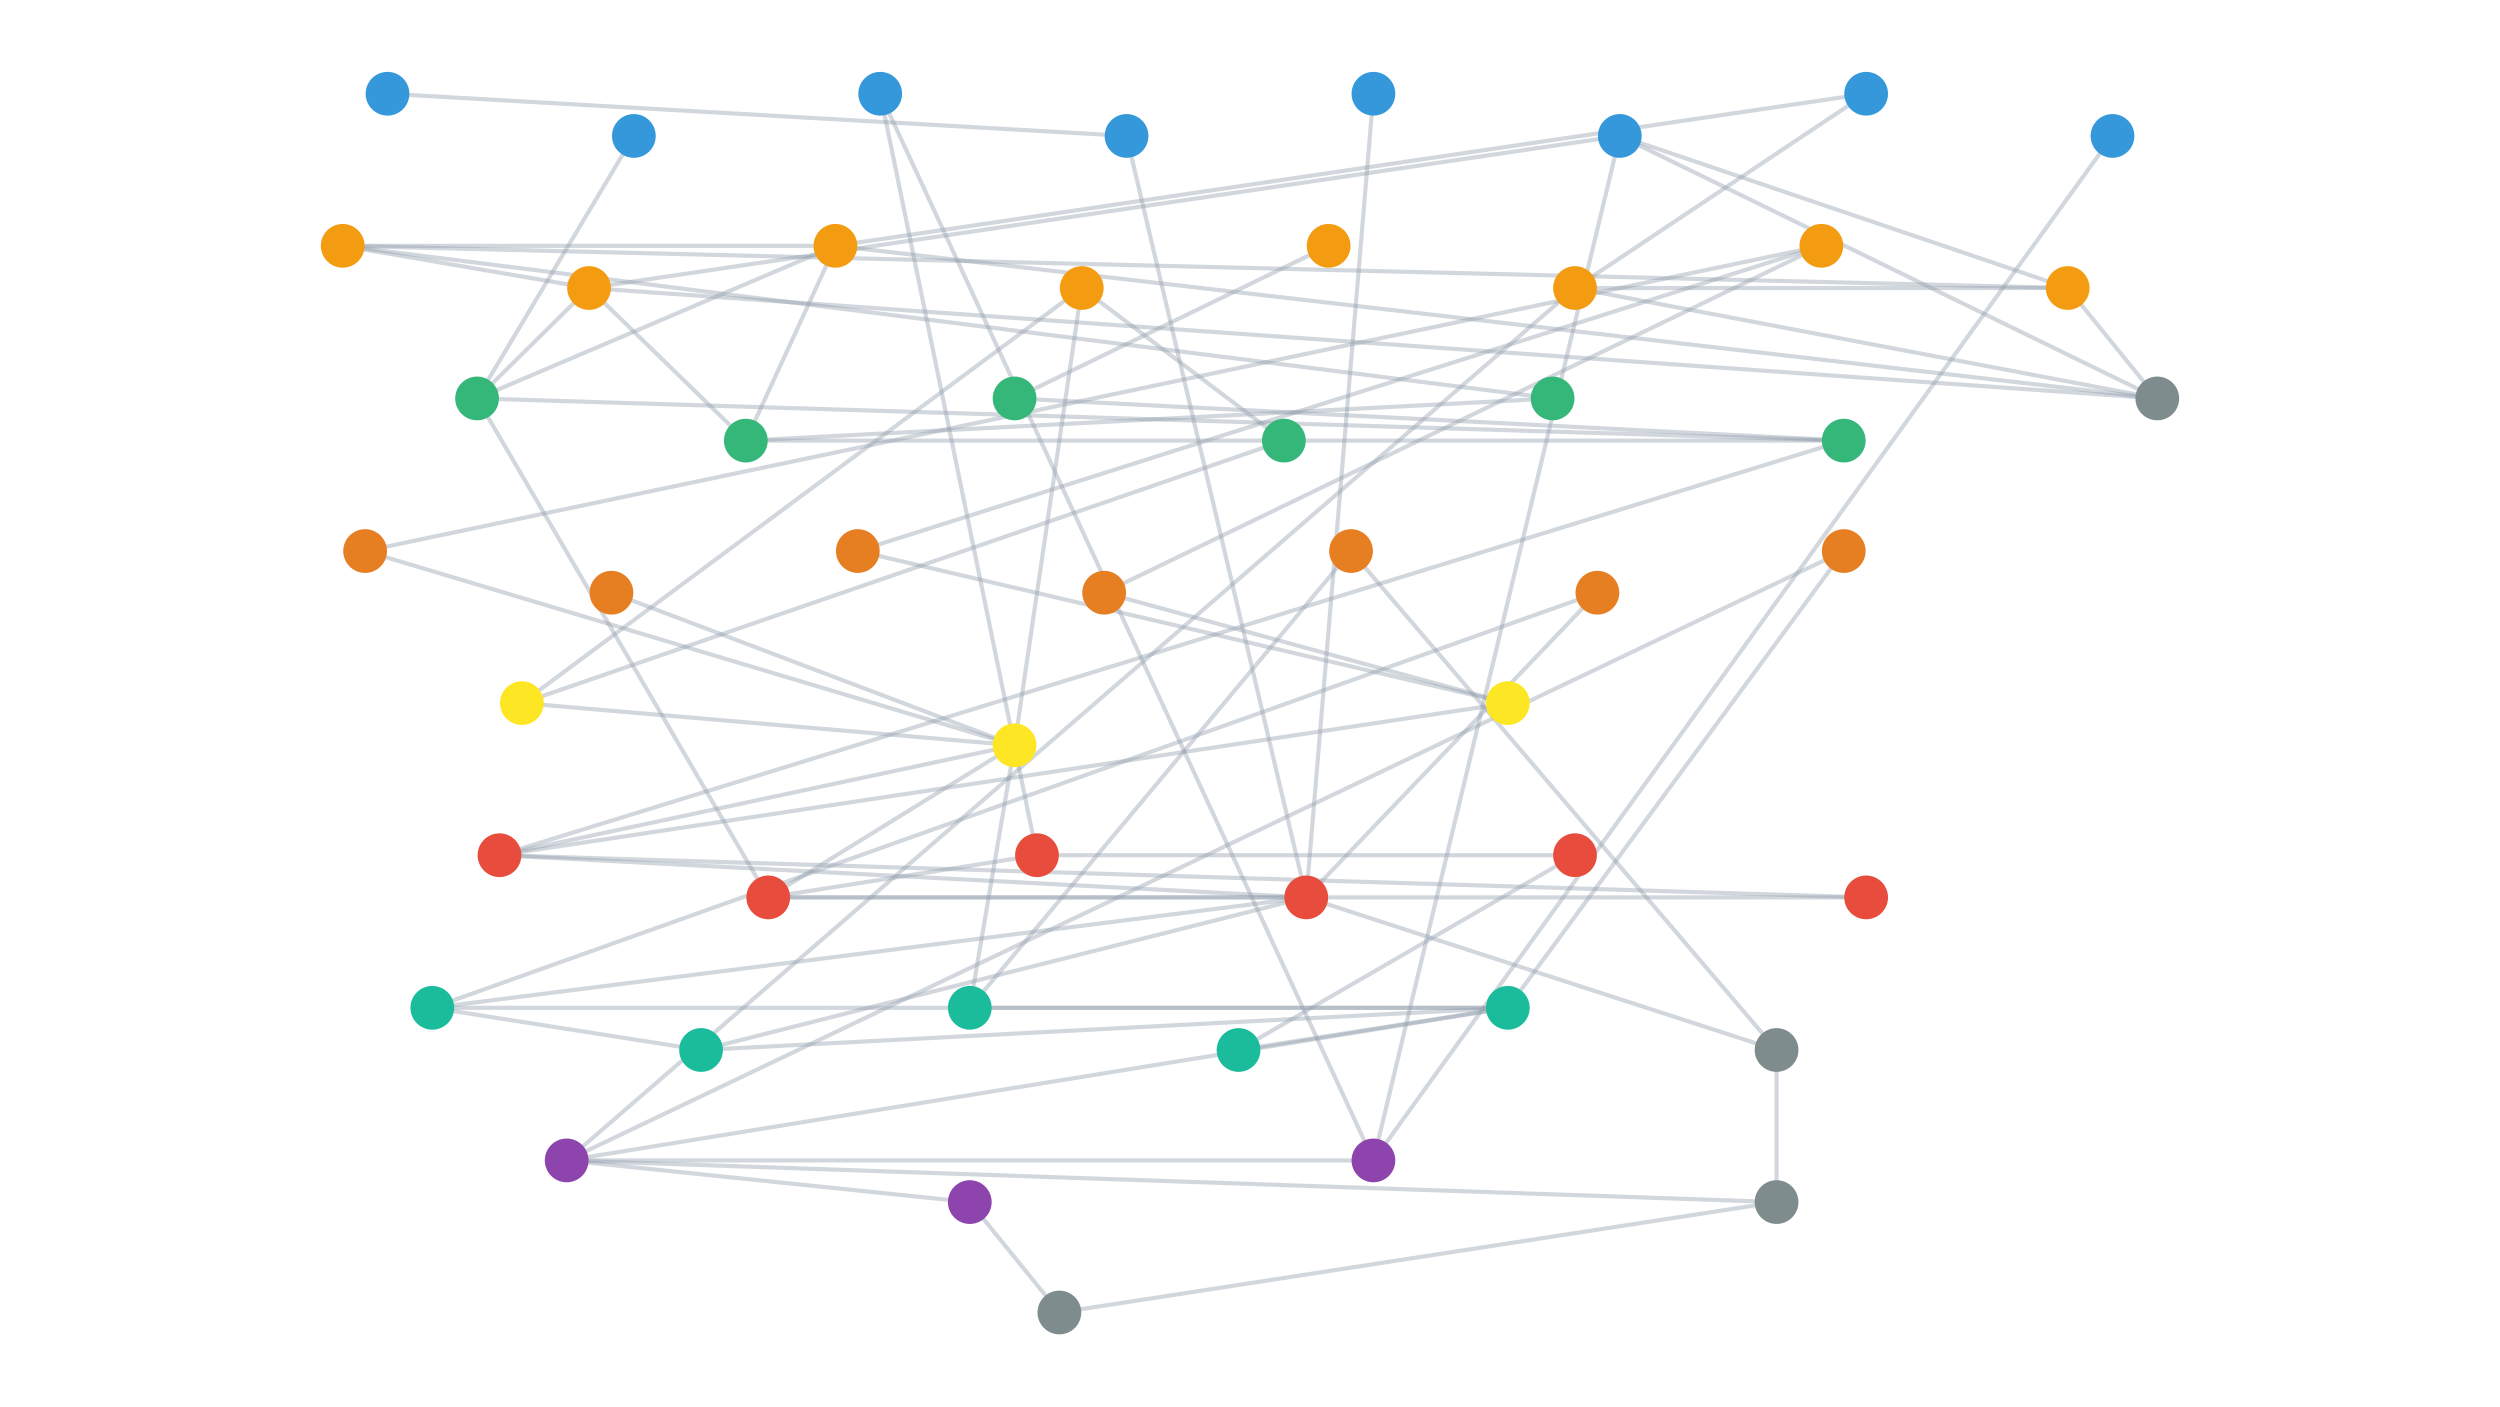
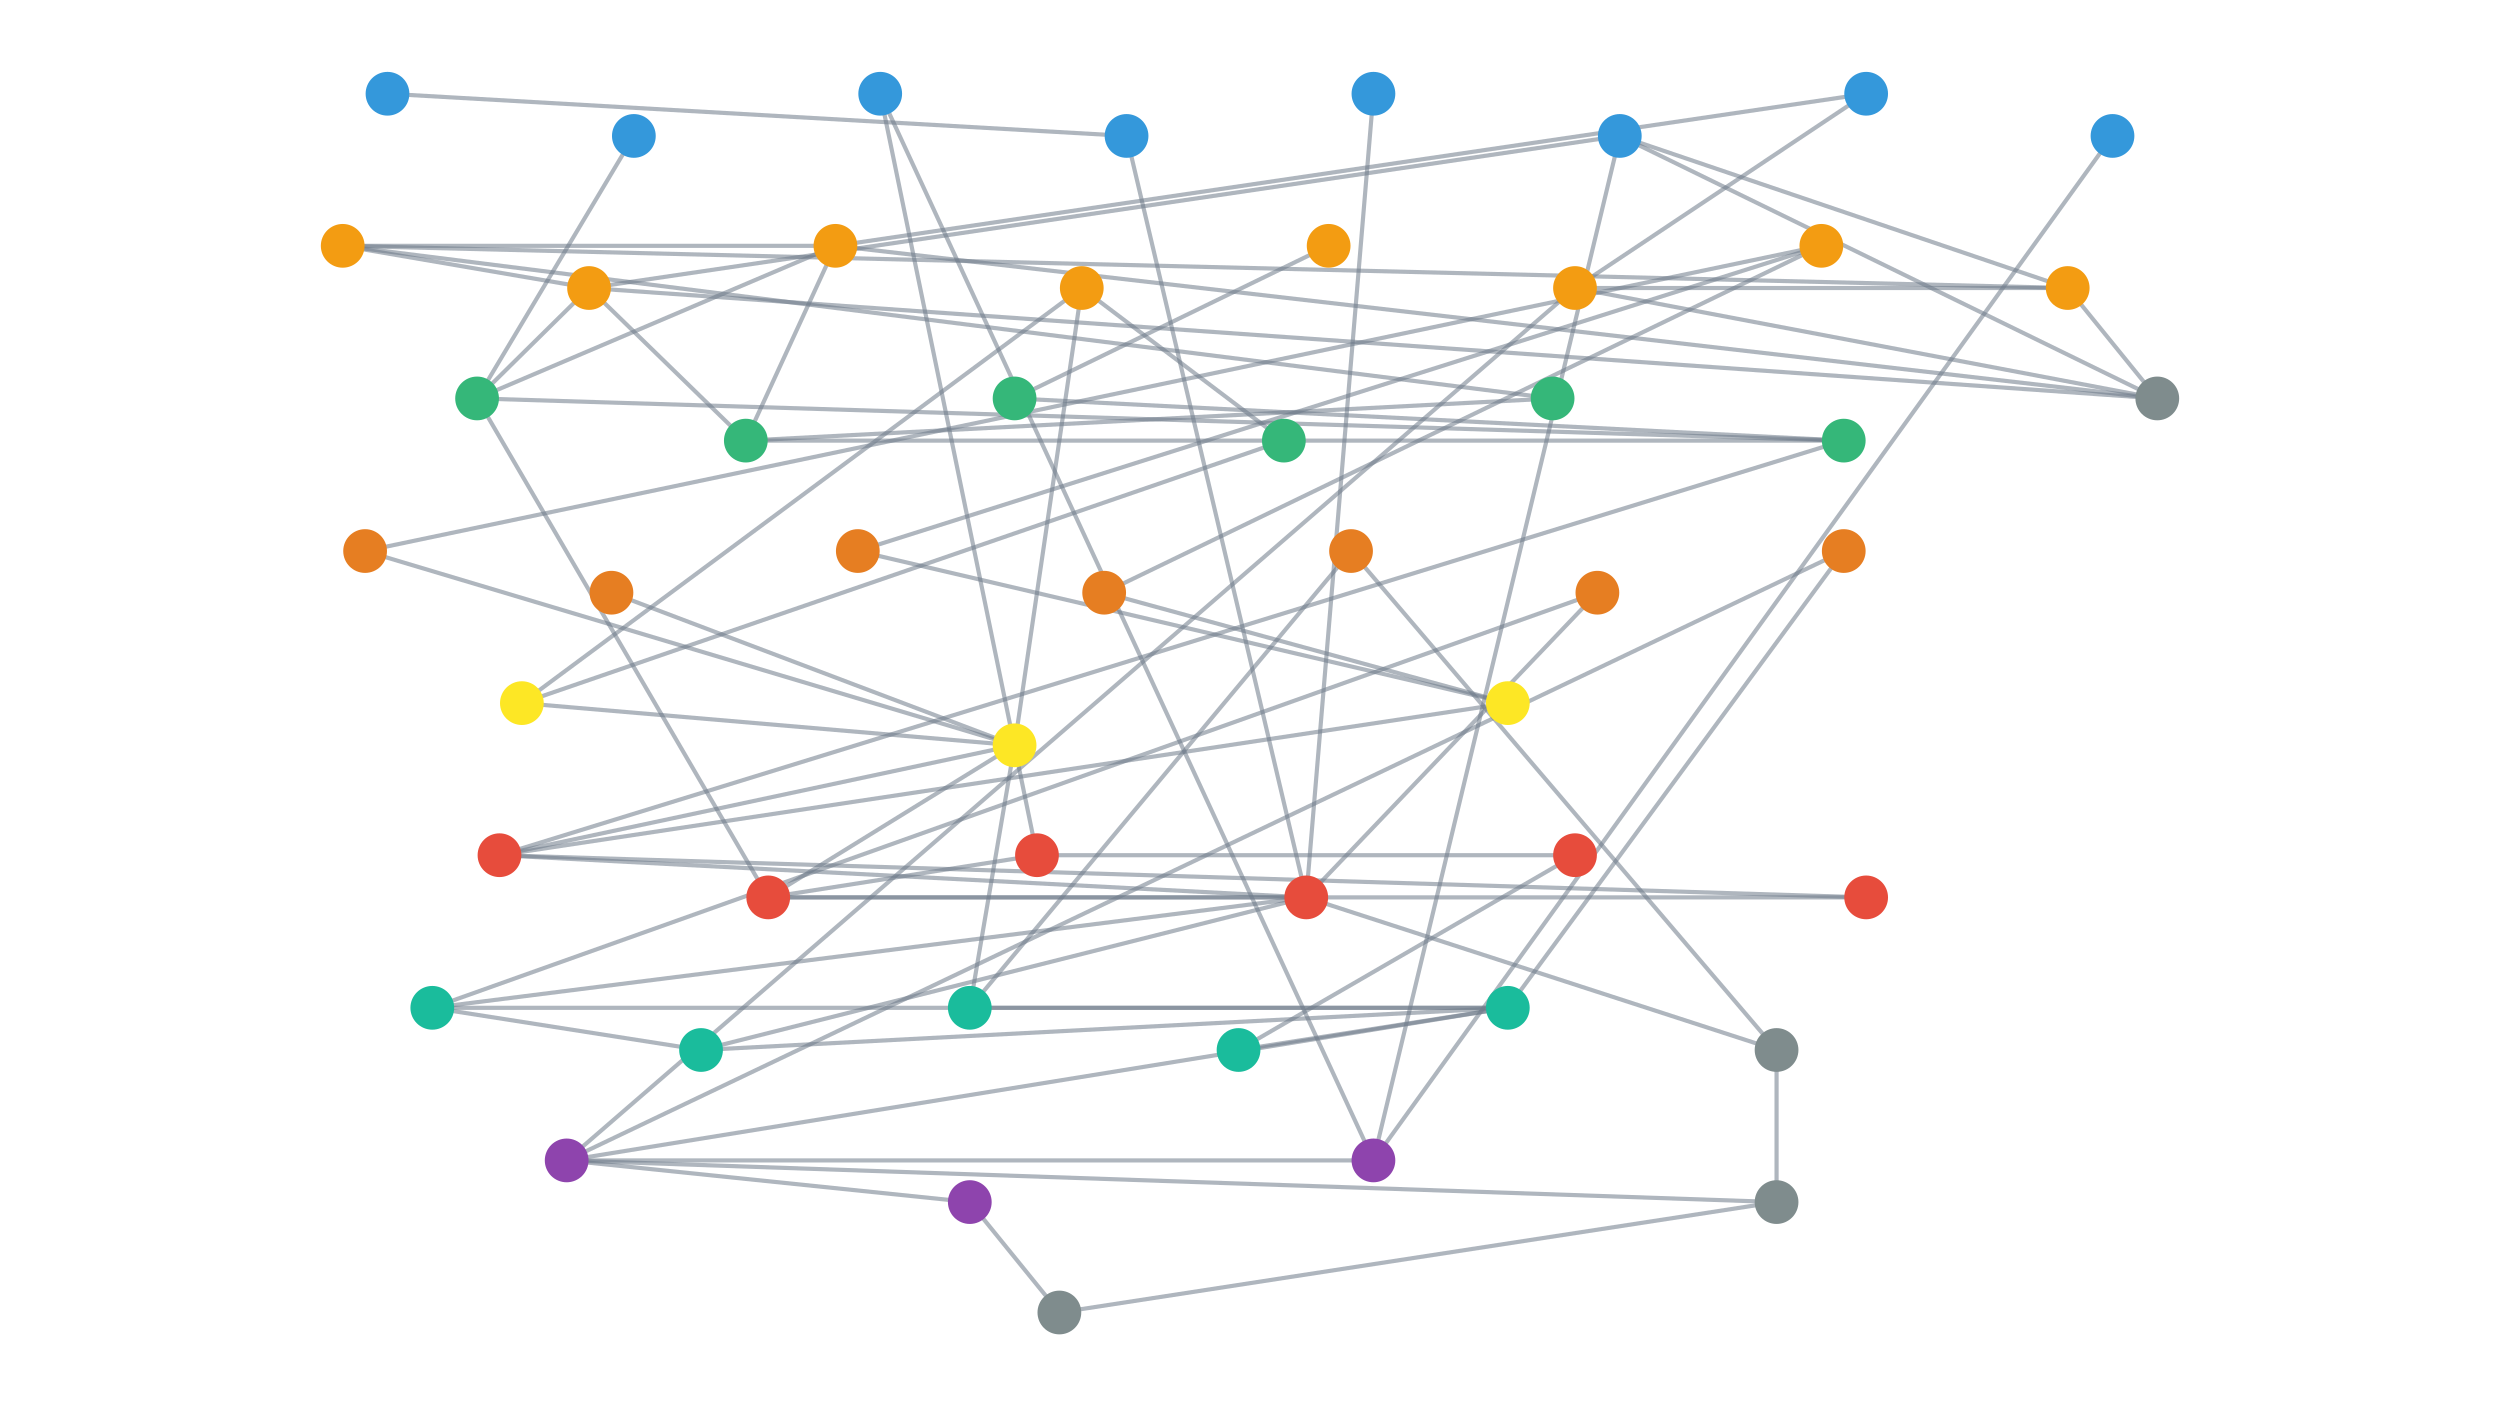
<svg xmlns="http://www.w3.org/2000/svg" viewBox="0 0 480 270" role="img" aria-hidden="true">
-   <g stroke="#8E9BAA" stroke-opacity="0.4" stroke-width="0.8">
+   <g stroke="#6E7A89" stroke-opacity="0.55" stroke-width="0.8">
    <line x1="311.0" y1="26.1" x2="113.1" y2="55.3" />
    <line x1="311.0" y1="26.1" x2="397.0" y2="55.3" />
    <line x1="358.3" y1="18.0" x2="302.4" y2="55.3" />
    <line x1="358.3" y1="18.0" x2="160.4" y2="47.2" />
    <line x1="121.7" y1="26.1" x2="91.6" y2="76.5" />
    <line x1="74.4" y1="18.0" x2="216.3" y2="26.1" />
    <line x1="113.1" y1="55.3" x2="91.6" y2="76.5" />
    <line x1="113.1" y1="55.3" x2="143.2" y2="84.6" />
    <line x1="160.4" y1="47.2" x2="143.2" y2="84.6" />
    <line x1="160.4" y1="47.2" x2="91.6" y2="76.5" />
    <line x1="255.1" y1="47.2" x2="194.8" y2="76.5" />
    <line x1="65.8" y1="47.2" x2="160.4" y2="47.2" />
    <line x1="65.8" y1="47.2" x2="113.1" y2="55.3" />
    <line x1="397.0" y1="55.3" x2="302.4" y2="55.3" />
    <line x1="397.0" y1="55.3" x2="65.8" y2="47.2" />
    <line x1="207.7" y1="55.3" x2="246.5" y2="84.6" />
    <line x1="91.6" y1="76.5" x2="354.0" y2="84.6" />
    <line x1="143.2" y1="84.6" x2="354.0" y2="84.6" />
    <line x1="194.8" y1="76.5" x2="354.0" y2="84.6" />
    <line x1="113.1" y1="55.3" x2="414.2" y2="76.5" />
    <line x1="160.4" y1="47.2" x2="414.2" y2="76.5" />
    <line x1="302.4" y1="55.3" x2="414.2" y2="76.5" />
    <line x1="397.0" y1="55.3" x2="414.2" y2="76.5" />
    <line x1="311.0" y1="26.1" x2="414.2" y2="76.5" />
    <line x1="349.7" y1="47.2" x2="212.0" y2="113.8" />
    <line x1="349.7" y1="47.2" x2="70.1" y2="105.8" />
    <line x1="349.7" y1="47.2" x2="164.7" y2="105.8" />
    <line x1="207.7" y1="55.3" x2="100.2" y2="135.0" />
    <line x1="207.7" y1="55.3" x2="194.8" y2="143.1" />
    <line x1="246.5" y1="84.6" x2="100.2" y2="135.0" />
    <line x1="298.1" y1="76.5" x2="143.2" y2="84.6" />
    <line x1="65.8" y1="47.2" x2="298.1" y2="76.5" />
    <line x1="70.1" y1="105.8" x2="194.8" y2="143.1" />
    <line x1="117.4" y1="113.8" x2="194.8" y2="143.1" />
    <line x1="100.2" y1="135.0" x2="194.8" y2="143.1" />
    <line x1="164.7" y1="105.8" x2="289.5" y2="135.0" />
    <line x1="212.0" y1="113.8" x2="289.5" y2="135.0" />
    <line x1="354.0" y1="84.6" x2="95.9" y2="164.2" />
    <line x1="194.8" y1="143.1" x2="95.9" y2="164.2" />
    <line x1="289.5" y1="135.0" x2="95.9" y2="164.2" />
    <line x1="91.6" y1="76.5" x2="147.5" y2="172.3" />
    <line x1="194.8" y1="143.1" x2="147.5" y2="172.3" />
    <line x1="95.9" y1="164.2" x2="250.8" y2="172.3" />
    <line x1="147.5" y1="172.3" x2="199.1" y2="164.2" />
    <line x1="147.5" y1="172.3" x2="250.8" y2="172.3" />
    <line x1="216.3" y1="26.1" x2="250.8" y2="172.3" />
    <line x1="263.7" y1="18.0" x2="250.8" y2="172.3" />
    <line x1="169.0" y1="18.0" x2="199.1" y2="164.2" />
    <line x1="199.1" y1="164.2" x2="302.4" y2="164.2" />
    <line x1="306.7" y1="113.8" x2="250.8" y2="172.3" />
    <line x1="147.5" y1="172.3" x2="358.3" y2="172.3" />
    <line x1="95.9" y1="164.2" x2="358.3" y2="172.3" />
    <line x1="306.7" y1="113.8" x2="83.0" y2="193.5" />
    <line x1="250.8" y1="172.3" x2="83.0" y2="193.5" />
    <line x1="250.8" y1="172.3" x2="134.6" y2="201.6" />
    <line x1="83.0" y1="193.5" x2="134.6" y2="201.6" />
    <line x1="302.4" y1="164.2" x2="237.8" y2="201.6" />
    <line x1="194.8" y1="143.1" x2="186.2" y2="193.5" />
    <line x1="259.4" y1="105.8" x2="186.2" y2="193.5" />
    <line x1="83.0" y1="193.5" x2="289.5" y2="193.5" />
    <line x1="134.6" y1="201.6" x2="289.5" y2="193.5" />
    <line x1="186.2" y1="193.5" x2="289.5" y2="193.5" />
    <line x1="237.8" y1="201.6" x2="289.5" y2="193.5" />
    <line x1="354.0" y1="105.8" x2="289.5" y2="193.5" />
    <line x1="259.4" y1="105.8" x2="341.1" y2="201.6" />
    <line x1="250.8" y1="172.3" x2="341.1" y2="201.6" />
    <line x1="289.5" y1="193.5" x2="108.8" y2="222.8" />
    <line x1="302.4" y1="55.3" x2="108.8" y2="222.8" />
    <line x1="354.0" y1="105.8" x2="108.8" y2="222.8" />
    <line x1="108.8" y1="222.8" x2="186.2" y2="230.8" />
    <line x1="108.8" y1="222.8" x2="263.7" y2="222.8" />
    <line x1="311.0" y1="26.1" x2="263.7" y2="222.8" />
    <line x1="169.0" y1="18.0" x2="263.7" y2="222.8" />
    <line x1="405.6" y1="26.1" x2="263.7" y2="222.8" />
    <line x1="108.8" y1="222.8" x2="341.1" y2="230.8" />
    <line x1="341.1" y1="201.6" x2="341.1" y2="230.8" />
    <line x1="186.2" y1="230.8" x2="203.4" y2="252.0" />
    <line x1="341.1" y1="230.8" x2="203.4" y2="252.0" />
  </g>
  <g>
    <circle cx="74.4" cy="18.0" r="4.2" fill="#3498DB" />
    <circle cx="121.7" cy="26.1" r="4.2" fill="#3498DB" />
    <circle cx="169.0" cy="18.0" r="4.2" fill="#3498DB" />
    <circle cx="216.3" cy="26.1" r="4.2" fill="#3498DB" />
    <circle cx="263.7" cy="18.0" r="4.2" fill="#3498DB" />
    <circle cx="311.0" cy="26.1" r="4.2" fill="#3498DB" />
    <circle cx="358.3" cy="18.0" r="4.2" fill="#3498DB" />
    <circle cx="405.6" cy="26.1" r="4.2" fill="#3498DB" />
    <circle cx="65.8" cy="47.2" r="4.2" fill="#F39C12" />
    <circle cx="113.1" cy="55.3" r="4.2" fill="#F39C12" />
    <circle cx="160.4" cy="47.2" r="4.2" fill="#F39C12" />
    <circle cx="207.7" cy="55.3" r="4.2" fill="#F39C12" />
    <circle cx="255.1" cy="47.2" r="4.2" fill="#F39C12" />
    <circle cx="302.4" cy="55.3" r="4.2" fill="#F39C12" />
    <circle cx="349.7" cy="47.2" r="4.2" fill="#F39C12" />
    <circle cx="397.0" cy="55.3" r="4.2" fill="#F39C12" />
    <circle cx="91.6" cy="76.5" r="4.2" fill="#35B779" />
    <circle cx="143.2" cy="84.6" r="4.2" fill="#35B779" />
    <circle cx="194.8" cy="76.5" r="4.2" fill="#35B779" />
    <circle cx="246.5" cy="84.6" r="4.2" fill="#35B779" />
    <circle cx="298.1" cy="76.5" r="4.2" fill="#35B779" />
    <circle cx="354.0" cy="84.6" r="4.2" fill="#35B779" />
    <circle cx="414.2" cy="76.5" r="4.2" fill="#7F8C8D" />
    <circle cx="70.1" cy="105.8" r="4.2" fill="#E67E22" />
    <circle cx="117.4" cy="113.8" r="4.2" fill="#E67E22" />
    <circle cx="164.7" cy="105.8" r="4.2" fill="#E67E22" />
    <circle cx="212.0" cy="113.8" r="4.2" fill="#E67E22" />
    <circle cx="259.4" cy="105.8" r="4.2" fill="#E67E22" />
    <circle cx="306.7" cy="113.8" r="4.2" fill="#E67E22" />
    <circle cx="354.0" cy="105.8" r="4.2" fill="#E67E22" />
    <circle cx="100.2" cy="135.0" r="4.2" fill="#FDE725" />
    <circle cx="194.8" cy="143.1" r="4.2" fill="#FDE725" />
    <circle cx="289.5" cy="135.0" r="4.2" fill="#FDE725" />
    <circle cx="95.9" cy="164.2" r="4.2" fill="#E74C3C" />
    <circle cx="147.5" cy="172.3" r="4.2" fill="#E74C3C" />
    <circle cx="199.1" cy="164.2" r="4.2" fill="#E74C3C" />
    <circle cx="250.8" cy="172.3" r="4.2" fill="#E74C3C" />
    <circle cx="302.4" cy="164.2" r="4.2" fill="#E74C3C" />
    <circle cx="358.3" cy="172.3" r="4.2" fill="#E74C3C" />
    <circle cx="83.0" cy="193.5" r="4.2" fill="#1ABC9C" />
    <circle cx="134.6" cy="201.6" r="4.2" fill="#1ABC9C" />
    <circle cx="186.2" cy="193.5" r="4.2" fill="#1ABC9C" />
    <circle cx="237.8" cy="201.6" r="4.2" fill="#1ABC9C" />
    <circle cx="289.5" cy="193.5" r="4.2" fill="#1ABC9C" />
    <circle cx="341.1" cy="201.6" r="4.2" fill="#7F8C8D" />
    <circle cx="108.8" cy="222.8" r="4.2" fill="#8E44AD" />
    <circle cx="186.2" cy="230.8" r="4.2" fill="#8E44AD" />
    <circle cx="263.7" cy="222.8" r="4.2" fill="#8E44AD" />
    <circle cx="341.1" cy="230.8" r="4.2" fill="#7F8C8D" />
    <circle cx="203.4" cy="252.0" r="4.2" fill="#7F8C8D" />
  </g>
</svg>
